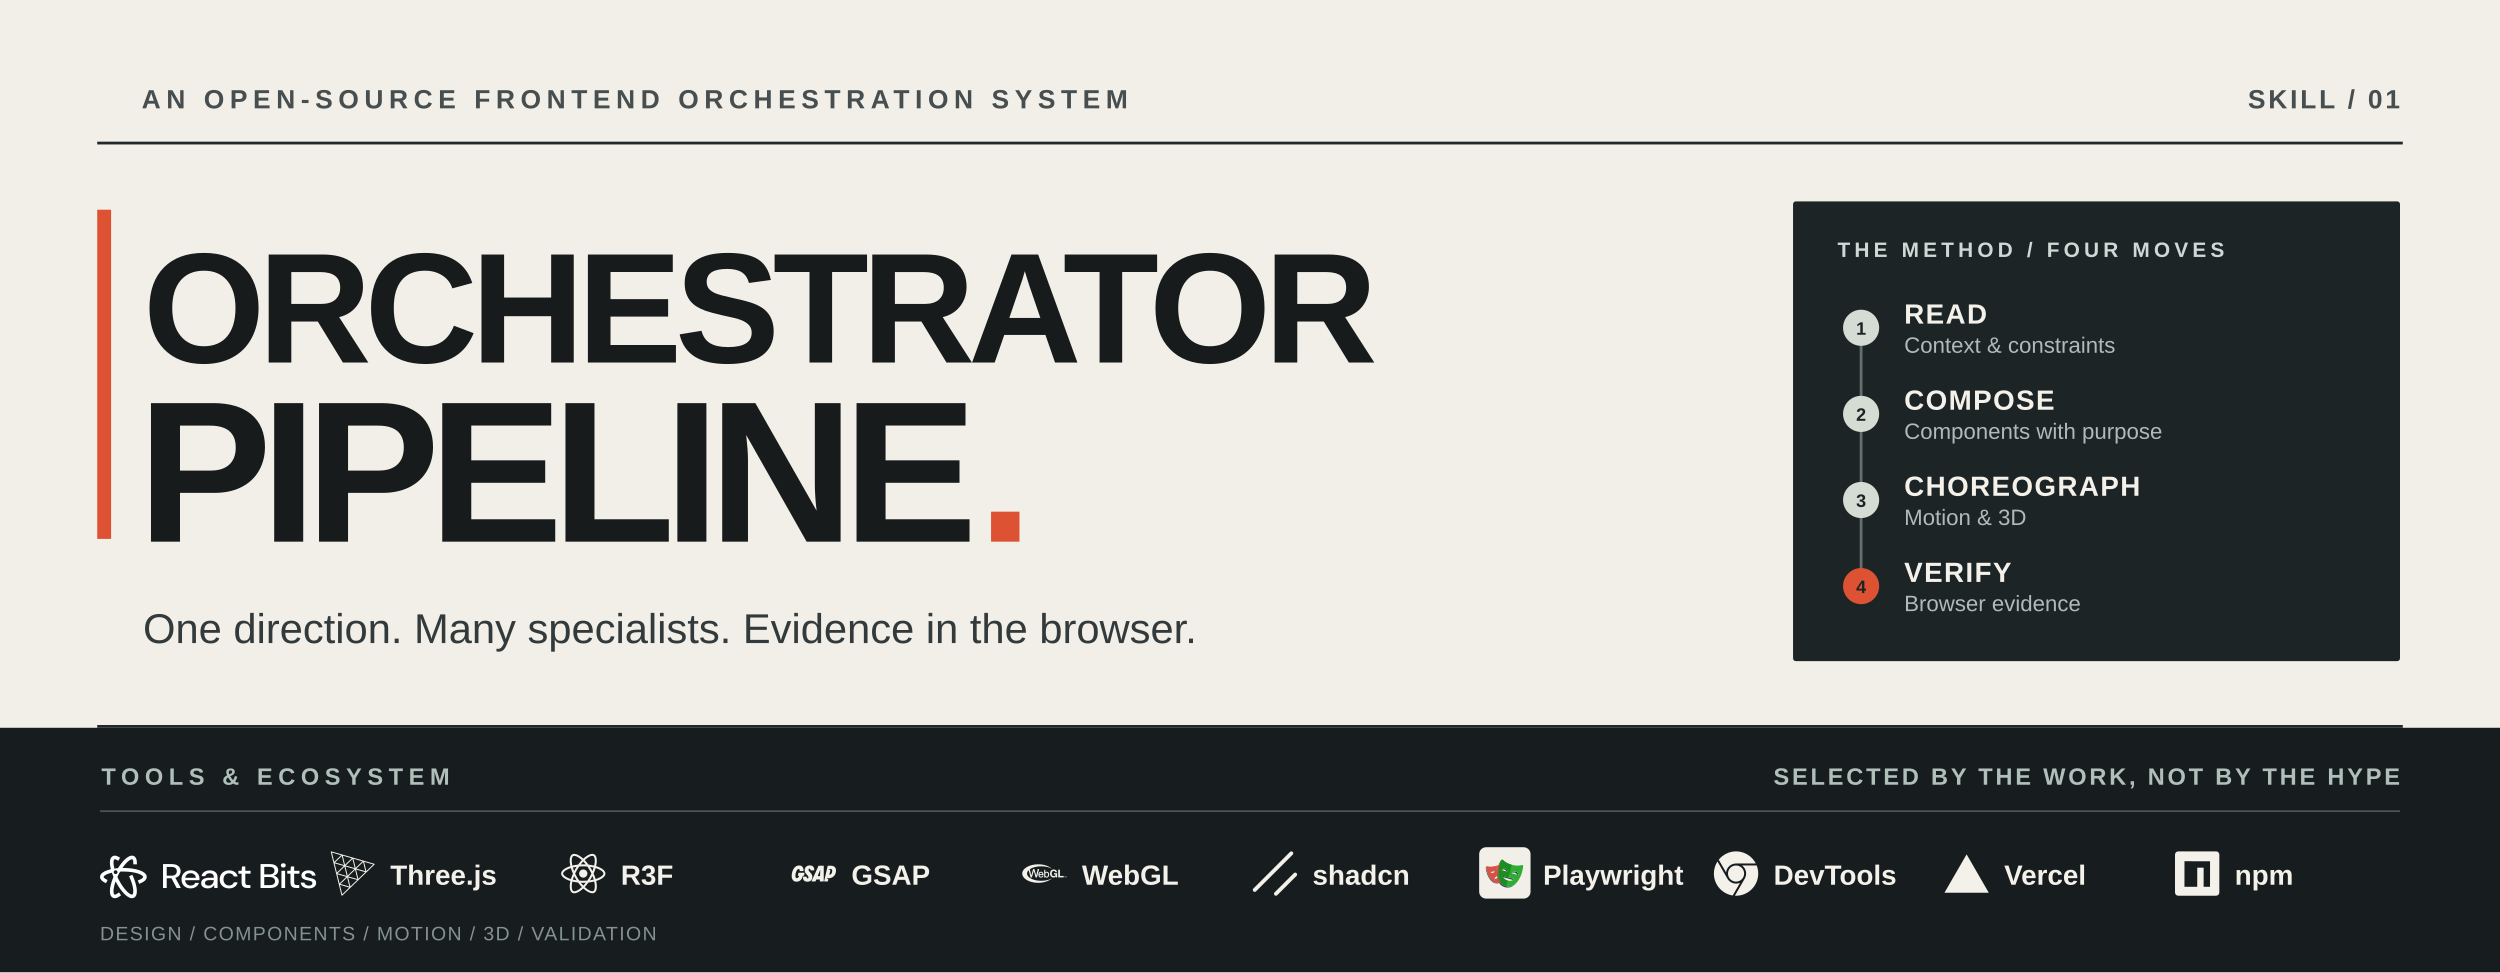
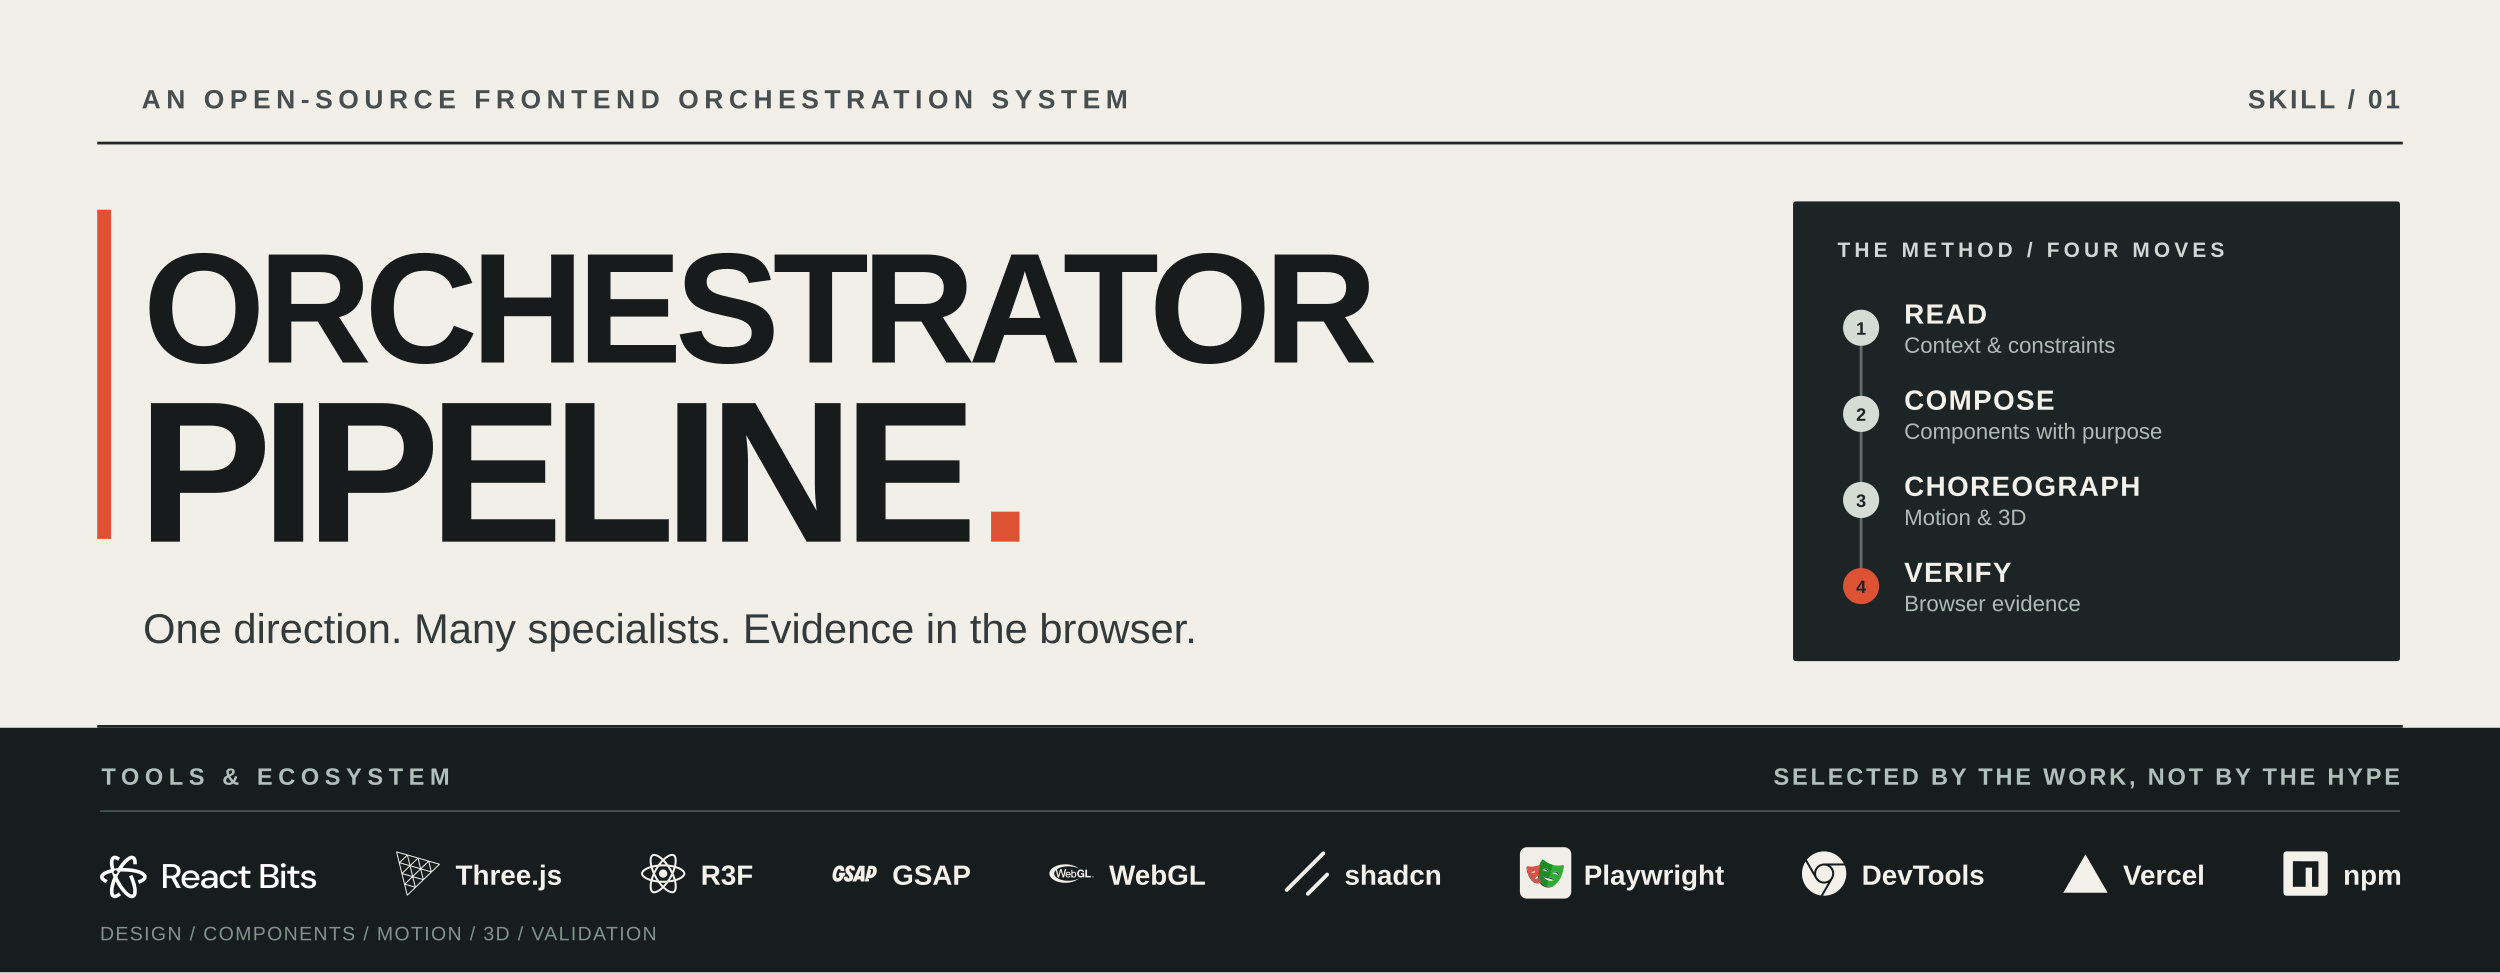
<svg xmlns="http://www.w3.org/2000/svg" width="1800" height="700" viewBox="0 0 1800 700" role="img" aria-labelledby="title desc">
  <rect width="1800" height="700" fill="#F1EFE8" />
  <path d="M70 103H1730M70 523H1730" stroke="#22272B" stroke-width="2" />
  <rect x="70" y="151" width="10" height="237" fill="#DC5232" />
  <text x="102" y="78" fill="#474E50" font-family="Arial,Helvetica,sans-serif" font-size="19" font-weight="700" letter-spacing="4">AN OPEN-SOURCE FRONTEND ORCHESTRATION SYSTEM</text>
  <text x="1728" y="78" fill="#474E50" text-anchor="end" font-family="Arial,Helvetica,sans-serif" font-size="19" font-weight="700" letter-spacing="2">SKILL  /  01</text>
  <text x="103" y="261" fill="#171B1C" font-family="Arial,Helvetica,sans-serif" font-size="113" font-weight="900" letter-spacing="-5">ORCHESTRATOR</text>
  <text x="99" y="390" fill="#171B1C" font-family="Arial,Helvetica,sans-serif" font-size="145" font-weight="900" letter-spacing="-8">PIPELINE<tspan fill="#DC5232">.</tspan>
  </text>
  <text x="103" y="463" fill="#333A3B" font-family="Arial,Helvetica,sans-serif" font-size="30" font-weight="500">One direction. Many specialists. Evidence in the browser.</text>
  <rect x="1291" y="145" width="437" height="331" rx="2" fill="#1D2425" />
  <text x="1323" y="185" fill="#CFD8D5" font-family="Arial,Helvetica,sans-serif" font-size="15" font-weight="700" letter-spacing="3">THE METHOD  /  FOUR MOVES</text>
  <path d="M1340 226V421" stroke="#636F6B" stroke-width="2" />
  <circle cx="1340" cy="236" r="13" fill="#D5DCD4" />
  <text x="1340" y="241" text-anchor="middle" fill="#1D2425" font-family="Arial,Helvetica,sans-serif" font-size="13" font-weight="800">1</text>
  <text x="1371" y="233" fill="#F3F1EA" font-family="Arial,Helvetica,sans-serif" font-size="20" font-weight="800" letter-spacing="1">READ</text>
  <text x="1371" y="254" fill="#AEBBB7" font-family="Arial,Helvetica,sans-serif" font-size="16">Context &amp; constraints</text>
  <circle cx="1340" cy="298" r="13" fill="#D5DCD4" />
  <text x="1340" y="303" text-anchor="middle" fill="#1D2425" font-family="Arial,Helvetica,sans-serif" font-size="13" font-weight="800">2</text>
  <text x="1371" y="295" fill="#F3F1EA" font-family="Arial,Helvetica,sans-serif" font-size="20" font-weight="800" letter-spacing="1">COMPOSE</text>
  <text x="1371" y="316" fill="#AEBBB7" font-family="Arial,Helvetica,sans-serif" font-size="16">Components with purpose</text>
  <circle cx="1340" cy="360" r="13" fill="#D5DCD4" />
  <text x="1340" y="365" text-anchor="middle" fill="#1D2425" font-family="Arial,Helvetica,sans-serif" font-size="13" font-weight="800">3</text>
  <text x="1371" y="357" fill="#F3F1EA" font-family="Arial,Helvetica,sans-serif" font-size="20" font-weight="800" letter-spacing="1">CHOREOGRAPH</text>
  <text x="1371" y="378" fill="#AEBBB7" font-family="Arial,Helvetica,sans-serif" font-size="16">Motion &amp; 3D</text>
  <circle cx="1340" cy="422" r="13" fill="#DC5232" />
  <text x="1340" y="427" text-anchor="middle" fill="#1D2425" font-family="Arial,Helvetica,sans-serif" font-size="13" font-weight="800">4</text>
  <text x="1371" y="419" fill="#F3F1EA" font-family="Arial,Helvetica,sans-serif" font-size="20" font-weight="800" letter-spacing="1">VERIFY</text>
  <text x="1371" y="440" fill="#AEBBB7" font-family="Arial,Helvetica,sans-serif" font-size="16">Browser evidence</text>
  <rect x="0" y="524" width="1800" height="176" fill="#171D1E" />
  <text x="73" y="565" fill="#B0BFBA" font-family="Arial,Helvetica,sans-serif" font-size="17" font-weight="700" letter-spacing="4">TOOLS &amp; ECOSYSTEM</text>
  <text x="1728" y="565" fill="#B0BFBA" text-anchor="end" font-family="Arial,Helvetica,sans-serif" font-size="17" font-weight="700" letter-spacing="2">SELECTED BY THE WORK, NOT BY THE HYPE</text>
  <path d="M72 584H1728" stroke="#556362" stroke-width="1" />
-   <g transform="translate(72 613)">
+   <g transform="translate(71.977 613)">
    <g transform="translate(0 3) scale(.145)">
      <path d="M63.472 2.816C72.603 -1.839 82.759 1.032 91.255 5.819L92.072 6.288L99.772 10.791L90.766 26.189L83.066 21.686L82.418 21.314C75.821 17.606 72.647 18.162 71.572 18.71L71.565 18.713C70.653 19.177 68.8 20.81 67.708 26.302C66.641 31.669 66.649 39.265 68.088 48.817C68.831 53.75 69.937 59.069 71.393 64.69C77.185 63.833 83.217 63.138 89.44 62.622C99.856 45.788 110.994 31.467 121.728 20.894C129.391 13.346 137.216 7.342 144.77 3.856C152.09 0.478 160.606 -1.145 168.377 2.622L168.747 2.805L168.765 2.814C174.428 5.71 178.015 10.726 180.128 16.221C182.215 21.65 183.069 28.012 183.102 34.735L183.146 43.654L165.307 43.741L165.264 34.822L165.25 33.818C165.146 28.881 164.461 25.182 163.478 22.623C162.458 19.971 161.34 19.055 160.652 18.701C159.732 18.238 157.315 17.712 152.244 20.052C147.271 22.347 141.129 26.823 134.245 33.603C126.874 40.864 119.074 50.35 111.397 61.57C112.961 61.548 114.533 61.535 116.111 61.535C146.356 61.535 174.11 65.609 194.612 72.442C204.816 75.843 213.718 80.09 220.252 85.238C226.685 90.308 232.063 97.301 232.063 106.132C232.063 113.742 228.031 120.018 222.88 124.779C217.73 129.539 210.733 133.515 202.762 136.805L194.518 140.209L187.711 123.721L195.955 120.317C202.849 117.471 207.745 114.477 210.771 111.68C213.796 108.883 214.225 107.012 214.225 106.132C214.224 105.109 213.61 102.716 209.211 99.25C204.911 95.862 198.137 92.42 188.972 89.365C170.734 83.286 144.972 79.374 116.111 79.374C110.604 79.374 105.21 79.517 99.959 79.79C97.333 84.342 94.758 89.082 92.258 93.986C90.182 98.059 88.229 102.108 86.4 106.112C87.872 109.335 89.423 112.588 91.055 115.858L92.269 118.265L92.27 118.268L93.505 120.667C106.318 145.309 120.98 165.594 134.247 178.662C141.129 185.441 147.271 189.914 152.242 192.206C157.32 194.548 159.735 194.015 160.652 193.55L160.813 193.462C161.658 192.961 163.081 191.565 164.133 187.594C165.25 183.373 165.62 177.309 164.875 169.477C163.391 153.885 157.687 133.277 147.94 110.906L144.378 102.729L160.732 95.603L164.295 103.781C174.527 127.267 180.918 149.757 182.634 167.788C183.488 176.768 183.234 185.146 181.377 192.16C179.524 199.158 175.743 205.879 168.756 209.442L168.751 209.444C160.883 213.45 152.211 211.835 144.772 208.405C137.218 204.921 129.392 198.919 121.729 191.371C106.699 176.567 90.878 154.408 77.362 128.284C72.75 141.178 69.632 153.146 68.083 163.438C66.645 172.991 66.638 180.59 67.706 185.959C68.731 191.108 70.424 192.866 71.384 193.449L71.565 193.551L71.574 193.555L71.715 193.621C73.273 194.293 77.887 194.496 86.978 188.051L94.253 182.892L104.571 197.444L97.295 202.603L96.344 203.267C86.437 210.069 74.25 214.943 63.472 209.447V209.448C55.601 205.441 51.809 197.474 50.21 189.44C48.586 181.281 48.842 171.421 50.442 160.784C52.848 144.799 58.473 125.899 66.903 106.112C63.857 98.962 61.179 91.927 58.885 85.105C53.219 86.36 47.982 87.788 43.251 89.365C34.086 92.42 27.311 95.862 23.012 99.25C18.613 102.716 17.998 105.109 17.998 106.132C17.998 107.672 19.619 111.78 28.98 116.879L29.91 117.376L37.813 121.51L29.546 137.316L21.643 133.182L20.616 132.636C10.035 126.894 0.16 118.231 0.16 106.132C0.16 97.301 5.538 90.308 11.971 85.238C18.504 80.089 27.406 75.843 37.61 72.442C42.605 70.778 48.03 69.278 53.816 67.96C52.362 62.202 51.233 56.684 50.448 51.475C48.846 40.84 48.589 30.981 50.212 22.822C51.81 14.788 55.601 6.823 63.472 2.816ZM77.439 72.901C72.16 72.901 67.882 77.18 67.882 82.458C67.882 87.736 72.161 92.014 77.439 92.014C82.716 92.014 86.995 87.736 86.995 82.458C86.995 77.18 82.716 72.901 77.439 72.901Z" fill="white" />
      <path d="M312.951 161.04V42.337H356.34C366.47 42.337 374.77 43.92 381.238 47.086C387.707 50.251 392.467 54.49 395.518 59.804C398.692 65.004 400.278 70.939 400.278 77.609C400.278 83.94 398.692 89.818 395.518 95.245C392.467 100.558 387.646 104.854 381.055 108.132C374.465 111.298 366.043 112.88 355.791 112.88H331.259V161.04H312.951ZM380.323 161.04L352.678 108.302H372.817L401.56 161.04H380.323ZM331.259 99.993H355.058C364.09 99.993 370.742 97.958 375.014 93.888C379.286 89.705 381.421 84.392 381.421 77.948C381.421 71.391 379.347 66.191 375.197 62.347C371.047 58.504 364.334 56.582 355.058 56.582H331.259V99.993Z" fill="white" />
      <path d="M450.106 163.074C441.319 163.074 433.508 161.209 426.673 157.478C419.838 153.748 414.468 148.548 410.562 141.878C406.778 135.208 404.887 127.464 404.887 118.646C404.887 109.602 406.778 101.745 410.562 95.075C414.468 88.292 419.838 83.035 426.673 79.305C433.508 75.461 441.441 73.539 450.473 73.539C459.504 73.539 467.255 75.404 473.723 79.135C480.192 82.866 485.196 87.84 488.736 94.058C492.275 100.162 494.045 106.945 494.045 114.407C494.045 115.537 493.984 116.781 493.862 118.137C493.862 119.381 493.801 120.794 493.679 122.377H418.251V110.337H475.737C475.371 103.215 472.808 97.675 468.048 93.719C463.288 89.649 457.368 87.614 450.29 87.614C445.285 87.614 440.709 88.688 436.559 90.836C432.409 92.871 429.053 95.923 426.49 99.993C424.049 103.95 422.828 108.98 422.828 115.085V119.833C422.828 126.164 424.049 131.534 426.49 135.943C429.053 140.238 432.409 143.517 436.559 145.778C440.709 147.926 445.224 149 450.106 149C455.965 149 460.786 147.813 464.569 145.439C468.353 143.065 471.16 139.843 472.991 135.773H491.299C489.712 140.973 487.027 145.665 483.243 149.848C479.46 153.917 474.761 157.139 469.146 159.513C463.654 161.887 457.307 163.074 450.106 163.074Z" fill="white" />
      <path d="M535.805 163.074C528.238 163.074 521.952 161.887 516.948 159.513C511.944 157.139 508.221 153.974 505.78 150.017C503.339 145.947 502.119 141.595 502.119 136.96C502.119 131.308 503.705 126.503 506.879 122.546C510.052 118.476 514.568 115.368 520.426 113.22C526.285 111.072 533.303 109.998 541.48 109.998H565.463C565.463 105.023 564.67 100.897 563.083 97.619C561.496 94.34 559.116 91.91 555.943 90.327C552.892 88.631 548.986 87.783 544.226 87.783C538.734 87.783 534.035 89.027 530.129 91.514C526.224 93.888 523.783 97.449 522.806 102.197H504.499C505.231 96.206 507.428 91.118 511.089 86.936C514.873 82.64 519.694 79.361 525.552 77.1C531.411 74.726 537.635 73.539 544.226 73.539C552.892 73.539 560.154 74.952 566.012 77.778C571.871 80.605 576.265 84.618 579.194 89.818C582.245 94.906 583.771 101.01 583.771 108.132V161.04H567.843L566.378 146.626C565.036 148.887 563.449 151.035 561.618 153.07C559.788 155.104 557.591 156.857 555.028 158.326C552.587 159.796 549.718 160.927 546.423 161.718C543.25 162.622 539.71 163.074 535.805 163.074ZM539.283 149.339C543.189 149.339 546.728 148.604 549.902 147.134C553.075 145.665 555.76 143.686 557.957 141.199C560.276 138.599 561.985 135.716 563.083 132.551C564.304 129.273 564.975 125.938 565.097 122.546V122.037H543.311C538.063 122.037 533.791 122.659 530.495 123.903C527.322 125.033 525.003 126.616 523.539 128.651C522.074 130.686 521.342 133.06 521.342 135.773C521.342 138.599 522.013 141.03 523.356 143.065C524.82 144.987 526.895 146.513 529.58 147.643C532.265 148.774 535.5 149.339 539.283 149.339Z" fill="white" />
      <path d="M640.642 163.074C631.732 163.074 623.799 161.209 616.842 157.478C609.885 153.635 604.392 148.378 600.365 141.708C596.459 135.038 594.506 127.294 594.506 118.476C594.506 109.545 596.459 101.745 600.365 95.075C604.392 88.292 609.885 83.035 616.842 79.305C623.799 75.461 631.732 73.539 640.642 73.539C651.87 73.539 661.268 76.252 668.835 81.679C676.402 87.105 681.223 94.453 683.298 103.723H664.258C663.038 98.749 660.231 94.906 655.837 92.192C651.565 89.479 646.439 88.123 640.458 88.123C635.576 88.123 631.061 89.31 626.911 91.684C622.761 93.945 619.405 97.336 616.842 101.858C614.401 106.267 613.18 111.75 613.18 118.307C613.18 123.168 613.912 127.52 615.377 131.364C616.842 135.095 618.794 138.26 621.235 140.86C623.799 143.46 626.728 145.439 630.023 146.795C633.318 148.039 636.797 148.661 640.458 148.661C644.486 148.661 648.087 148.095 651.26 146.965C654.555 145.721 657.301 143.913 659.498 141.539C661.817 139.164 663.404 136.338 664.258 133.06H683.298C681.223 142.104 676.402 149.395 668.835 154.935C661.268 160.361 651.87 163.074 640.642 163.074Z" fill="white" />
      <path d="M731.679 161.04C725.821 161.04 720.755 160.192 716.484 158.496C712.212 156.8 708.917 153.974 706.598 150.017C704.279 146.06 703.119 140.691 703.119 133.908V89.988H687.192V75.574H703.119L705.316 54.208H721.427V75.574H747.607V89.988H721.427V134.077C721.427 138.938 722.525 142.273 724.722 144.082C726.919 145.778 730.703 146.626 736.073 146.626H746.691V161.04H731.679Z" fill="white" />
      <path d="M797.245 161.04V42.337H844.661C853.571 42.337 861.016 43.694 866.997 46.407C872.977 49.007 877.432 52.625 880.361 57.26C883.412 61.782 884.938 66.926 884.938 72.691C884.938 78.683 883.535 83.714 880.727 87.783C877.92 91.853 874.198 95.019 869.56 97.28C865.044 99.427 860.162 100.671 854.914 101.01L857.477 99.314C863.091 99.427 868.217 100.841 872.855 103.554C877.493 106.154 881.155 109.659 883.84 114.067C886.525 118.476 887.867 123.338 887.867 128.651C887.867 134.756 886.281 140.295 883.107 145.269C879.934 150.13 875.235 153.974 869.011 156.8C862.786 159.626 855.158 161.04 846.126 161.04H797.245ZM815.552 146.965H843.746C851.801 146.965 858.026 145.269 862.42 141.878C866.936 138.373 869.194 133.455 869.194 127.125C869.194 120.907 866.875 115.933 862.237 112.202C857.721 108.472 851.435 106.606 843.38 106.606H815.552V146.965ZM815.552 93.549H842.647C850.337 93.549 856.195 91.91 860.223 88.631C864.251 85.24 866.264 80.605 866.264 74.726C866.264 69.074 864.251 64.608 860.223 61.33C856.195 57.938 850.154 56.243 842.098 56.243H815.552V93.549Z" fill="white" />
      <path d="M900.913 161.04V75.574H919.221V161.04H900.913ZM910.25 59.465C906.71 59.465 903.781 58.447 901.462 56.412C899.265 54.377 898.167 51.777 898.167 48.612C898.167 45.559 899.265 43.072 901.462 41.151C903.781 39.116 906.71 38.098 910.25 38.098C913.667 38.098 916.535 39.116 918.854 41.151C921.173 43.072 922.333 45.559 922.333 48.612C922.333 51.777 921.173 54.377 918.854 56.412C916.535 58.447 913.667 59.465 910.25 59.465Z" fill="white" />
      <path d="M974.326 161.04C968.468 161.04 963.403 160.192 959.131 158.496C954.859 156.8 951.564 153.974 949.245 150.017C946.926 146.06 945.767 140.691 945.767 133.908V89.988H929.839V75.574H945.767L947.964 54.208H964.074V75.574H990.254V89.988H964.074V134.077C964.074 138.938 965.173 142.273 967.37 144.082C969.567 145.778 973.35 146.626 978.72 146.626H989.339V161.04H974.326Z" fill="white" />
      <path d="M1036.99 163.074C1029.18 163.074 1022.34 161.887 1016.48 159.513C1010.63 157.139 1005.99 153.804 1002.57 149.508C999.153 145.213 997.078 140.182 996.346 134.416H1015.02C1015.63 137.13 1016.79 139.617 1018.5 141.878C1020.33 144.139 1022.77 145.947 1025.82 147.304C1028.99 148.661 1032.72 149.339 1036.99 149.339C1041.02 149.339 1044.31 148.83 1046.87 147.813C1049.56 146.682 1051.51 145.213 1052.73 143.404C1053.95 141.482 1054.56 139.447 1054.56 137.299C1054.56 134.134 1053.71 131.76 1052 130.177C1050.41 128.481 1047.97 127.181 1044.68 126.277C1041.5 125.259 1037.66 124.355 1033.14 123.564C1028.87 122.885 1024.72 121.981 1020.69 120.85C1016.79 119.607 1013.25 118.081 1010.08 116.272C1007.03 114.463 1004.58 112.202 1002.75 109.489C1000.92 106.663 1000.01 103.215 1000.01 99.145C1000.01 94.284 1001.41 89.931 1004.22 86.088C1007.03 82.131 1010.99 79.079 1016.12 76.931C1021.37 74.67 1027.53 73.539 1034.61 73.539C1044.86 73.539 1053.1 75.8 1059.32 80.322C1065.55 84.844 1069.21 91.231 1070.31 99.484H1052.55C1052.06 95.64 1050.23 92.701 1047.06 90.666C1043.88 88.518 1039.67 87.444 1034.43 87.444C1029.18 87.444 1025.15 88.405 1022.34 90.327C1019.54 92.249 1018.13 94.793 1018.13 97.958C1018.13 99.993 1018.93 101.802 1020.51 103.384C1022.1 104.967 1024.42 106.324 1027.47 107.454C1030.64 108.472 1034.49 109.432 1039 110.337C1045.47 111.467 1051.27 112.88 1056.39 114.576C1061.52 116.272 1065.61 118.759 1068.66 122.037C1071.71 125.316 1073.24 130.007 1073.24 136.112C1073.36 141.425 1071.9 146.117 1068.84 150.187C1065.91 154.257 1061.7 157.422 1056.21 159.683C1050.84 161.944 1044.43 163.074 1036.99 163.074Z" fill="white" />
    </g>
  </g>
-   <g transform="translate(238 613)">
+   <g transform="translate(285.016 613)">
    <g transform="scale(1.33)">
      <path d="M.38 0a.268.268 0 0 0-.256.332l2.894 11.716a.268.268 0 0 0 .01.04l2.89 11.708a.268.268 0 0 0 .447.128L23.802 7.15a.268.268 0 0 0-.112-.45l-5.784-1.667a.268.268 0 0 0-.123-.035L6.38 1.715a.268.268 0 0 0-.144-.04L.456.01A.268.268 0 0 0 .38 0zm.374.654L5.71 2.08 1.99 5.664zM6.61 2.34l4.864 1.4-3.65 3.515zm-.522.12l1.217 4.926-4.877-1.4zm6.28 1.538l4.878 1.404-3.662 3.53zm-.52.13l1.208 4.9-4.853-1.392zm6.3 1.534l4.947 1.424-3.715 3.574zm-.524.12l1.215 4.926-4.876-1.398zm-15.432.696l4.964 1.424-3.726 3.586zM8.047 8.15l4.877 1.4-3.66 3.527zm-.518.137l1.236 5.017-4.963-1.432zm6.274 1.535l4.965 1.425-3.73 3.586zm-.52.127l1.235 5.012-4.958-1.43zm-9.63 2.438l4.873 1.406-3.656 3.523zm5.854 1.687l4.863 1.403-3.648 3.51zm-.54.04l1.214 4.927-4.875-1.4zm-3.896 4.02l5.037 1.442-3.782 3.638z" fill="#F3F1EA" />
    </g>
    <text x="43" y="24" fill="#F3F1EA" font-family="Arial,Helvetica,sans-serif" font-size="20" font-weight="700">Three.js</text>
  </g>
-   <g transform="translate(404 613)">
+   <g transform="translate(461.529 613)">
    <g transform="scale(1.33)">
      <path d="M14.23 12.004a2.236 2.236 0 0 1-2.235 2.236 2.236 2.236 0 0 1-2.236-2.236 2.236 2.236 0 0 1 2.235-2.236 2.236 2.236 0 0 1 2.236 2.236zm2.648-10.69c-1.346 0-3.107.96-4.888 2.622-1.78-1.653-3.542-2.602-4.887-2.602-.41 0-.783.093-1.106.278-1.375.793-1.683 3.264-.973 6.365C1.98 8.917 0 10.42 0 12.004c0 1.59 1.99 3.097 5.043 4.03-.704 3.113-.39 5.588.988 6.38.32.187.69.275 1.102.275 1.345 0 3.107-.96 4.888-2.624 1.78 1.654 3.542 2.603 4.887 2.603.41 0 .783-.09 1.106-.275 1.374-.792 1.683-3.263.973-6.365C22.02 15.096 24 13.59 24 12.004c0-1.59-1.99-3.097-5.043-4.032.704-3.11.39-5.587-.988-6.38-.318-.184-.688-.277-1.092-.278zm-.005 1.09v.006c.225 0 .406.044.558.127.666.382.955 1.835.73 3.704-.054.46-.142.945-.25 1.44-.96-.236-2.006-.417-3.107-.534-.66-.905-1.345-1.727-2.035-2.447 1.592-1.48 3.087-2.292 4.105-2.295zm-9.77.02c1.012 0 2.514.808 4.11 2.28-.686.72-1.37 1.537-2.02 2.442-1.107.117-2.154.298-3.113.538-.112-.49-.195-.964-.254-1.42-.23-1.868.054-3.32.714-3.707.19-.09.4-.127.563-.132zm4.882 3.05c.455.468.91.992 1.36 1.564-.44-.02-.89-.034-1.345-.034-.46 0-.915.01-1.36.034.44-.572.895-1.096 1.345-1.565zM12 8.1c.74 0 1.477.034 2.202.093.406.582.802 1.203 1.183 1.86.372.64.71 1.29 1.018 1.946-.308.655-.646 1.31-1.013 1.95-.38.66-.773 1.288-1.18 1.87-.728.063-1.466.098-2.21.098-.74 0-1.477-.035-2.202-.093-.406-.582-.802-1.204-1.183-1.86-.372-.64-.71-1.29-1.018-1.946.303-.657.646-1.313 1.013-1.954.38-.66.773-1.286 1.18-1.868.728-.064 1.466-.098 2.21-.098zm-3.635.254c-.24.377-.48.763-.704 1.16-.225.39-.435.782-.635 1.174-.265-.656-.49-1.31-.676-1.947.64-.15 1.315-.283 2.015-.386zm7.26 0c.695.103 1.365.23 2.006.387-.18.632-.405 1.282-.66 1.933-.2-.39-.41-.783-.64-1.174-.225-.392-.465-.774-.705-1.146zm3.063.675c.484.15.944.317 1.375.498 1.732.74 2.852 1.708 2.852 2.476-.005.768-1.125 1.74-2.857 2.475-.42.18-.88.342-1.355.493-.28-.958-.646-1.956-1.1-2.98.45-1.017.81-2.01 1.085-2.964zm-13.395.004c.278.96.645 1.957 1.1 2.98-.45 1.017-.812 2.01-1.086 2.964-.484-.15-.944-.318-1.37-.5-1.732-.737-2.852-1.706-2.852-2.474 0-.768 1.12-1.742 2.852-2.476.42-.18.88-.342 1.356-.494zm11.678 4.28c.265.657.49 1.312.676 1.948-.64.157-1.316.29-2.016.39.24-.375.48-.762.705-1.158.225-.39.435-.788.636-1.18zm-9.945.02c.2.392.41.783.64 1.175.23.39.465.772.705 1.143-.695-.102-1.365-.23-2.006-.386.18-.63.406-1.282.66-1.933zM17.92 16.32c.112.493.2.968.254 1.423.23 1.868-.054 3.32-.714 3.708-.147.09-.338.128-.563.128-1.012 0-2.514-.807-4.11-2.28.686-.72 1.37-1.536 2.02-2.44 1.107-.118 2.154-.3 3.113-.54zm-11.83.01c.96.234 2.006.415 3.107.532.66.905 1.345 1.727 2.035 2.446-1.595 1.483-3.092 2.295-4.11 2.295-.22-.005-.406-.05-.553-.132-.666-.38-.955-1.834-.73-3.703.054-.46.142-.944.25-1.438zm4.56.64c.44.02.89.034 1.345.034.46 0 .915-.01 1.36-.034-.44.572-.895 1.095-1.345 1.565-.455-.47-.91-.993-1.36-1.565z" fill="#F3F1EA" />
    </g>
    <text x="43" y="24" fill="#F3F1EA" font-family="Arial,Helvetica,sans-serif" font-size="20" font-weight="700">R3F</text>
  </g>
-   <g transform="translate(570 613)">
+   <g transform="translate(599.382 613)">
    <g transform="scale(1.33)">
      <path d="M9.83,7.59C10.647,7.595 11.267,7.828 11.672,8.282C12.055,8.713 12.239,9.336 12.219,10.132L12.205,10.193C12.197,10.211 12.185,10.229 12.17,10.243C12.14,10.272 12.099,10.288 12.057,10.288L10.398,10.288C10.29,10.288 10.199,10.2 10.199,10.093C10.199,9.669 10.071,9.435 9.809,9.383L9.689,9.372C9.347,9.372 9.125,9.583 9.119,9.951C9.112,10.361 9.344,10.734 10.004,11.374C10.872,12.19 11.221,12.913 11.204,13.867C11.177,15.411 10.127,16.41 8.531,16.41C7.716,16.41 7.093,16.191 6.678,15.761C6.258,15.324 6.066,14.683 6.106,13.855C6.108,13.813 6.125,13.772 6.155,13.743C6.185,13.714 6.226,13.698 6.267,13.698L7.983,13.698C8.007,13.699 8.03,13.705 8.052,13.715C8.073,13.726 8.092,13.741 8.107,13.76C8.12,13.775 8.129,13.793 8.135,13.813C8.14,13.832 8.141,13.853 8.137,13.873C8.118,14.171 8.171,14.394 8.288,14.518C8.363,14.598 8.469,14.639 8.599,14.639C8.916,14.639 9.102,14.414 9.109,14.024C9.115,13.687 9.007,13.39 8.427,12.792C7.676,12.058 7.003,11.3 7.024,10.108C7.037,9.416 7.311,8.784 7.798,8.327C8.312,7.845 9.014,7.59 9.83,7.59ZM4.047,7.618C4.794,7.612 5.381,7.842 5.789,8.303C6.221,8.79 6.44,9.524 6.441,10.485C6.44,10.527 6.422,10.567 6.392,10.597C6.362,10.626 6.322,10.643 6.28,10.643L4.479,10.643C4.448,10.642 4.417,10.629 4.395,10.607C4.373,10.584 4.361,10.553 4.36,10.522C4.346,9.899 4.172,9.576 3.828,9.538L3.757,9.534C3.067,9.535 2.66,10.472 2.444,10.992C2.142,11.719 1.988,12.507 2.018,13.293C2.033,13.659 2.092,14.173 2.438,14.386C2.746,14.575 3.185,14.45 3.451,14.24C3.716,14.031 3.93,13.669 4.02,13.339C4.033,13.293 4.033,13.258 4.021,13.241C4.015,13.233 4.003,13.229 3.989,13.226L3.485,13.222C3.461,13.222 3.436,13.216 3.414,13.206C3.392,13.196 3.372,13.181 3.356,13.162C3.344,13.148 3.335,13.13 3.331,13.112C3.327,13.093 3.327,13.074 3.331,13.056L3.647,11.682C3.663,11.611 3.726,11.558 3.804,11.548L3.804,11.545L6.839,11.545C6.846,11.545 6.854,11.545 6.86,11.546C6.939,11.556 6.995,11.63 6.994,11.71L6.994,11.714L6.678,13.085C6.661,13.163 6.583,13.22 6.494,13.22L6.113,13.22C6.1,13.22 6.086,13.225 6.075,13.233C6.064,13.241 6.056,13.253 6.052,13.266C5.7,14.46 5.223,15.282 4.594,15.775C4.058,16.195 3.399,16.391 2.517,16.391C1.725,16.391 1.191,16.136 0.738,15.633C0.14,14.967 -0.107,13.879 0.043,12.566C0.313,10.103 1.589,7.618 4.047,7.618ZM21.016,7.75C23.026,7.75 24.03,8.662 23.999,10.461C23.962,12.569 22.678,14.119 20.745,14.477C20.47,14.527 20.191,14.547 19.912,14.545L18.978,14.541C18.963,14.541 18.948,14.547 18.937,14.558C18.926,14.568 18.92,14.583 18.92,14.598C18.92,14.608 18.922,14.618 18.928,14.627C18.933,14.636 18.941,14.643 18.95,14.648L19.744,15.062C19.809,15.096 19.835,15.153 19.82,15.226C19.815,15.249 19.618,16.139 19.613,16.159C19.596,16.237 19.533,16.282 19.442,16.282L17.739,16.282C17.715,16.282 17.69,16.277 17.668,16.267C17.646,16.257 17.626,16.241 17.61,16.223C17.598,16.208 17.589,16.191 17.585,16.173C17.58,16.155 17.581,16.135 17.585,16.116L19.481,7.875C19.5,7.789 19.581,7.751 19.653,7.751L21.016,7.75ZM17.273,7.762C17.292,7.77 17.31,7.781 17.324,7.795C17.338,7.81 17.351,7.828 17.358,7.847C17.366,7.866 17.369,7.886 17.369,7.906L17.358,16.119C17.361,16.138 17.36,16.158 17.355,16.177C17.35,16.196 17.34,16.213 17.328,16.228C17.313,16.245 17.295,16.259 17.274,16.268C17.254,16.277 17.232,16.282 17.21,16.281L15.397,16.281C15.377,16.282 15.356,16.277 15.337,16.27C15.318,16.262 15.3,16.25 15.286,16.236C15.272,16.221 15.26,16.204 15.253,16.185C15.245,16.166 15.241,16.146 15.241,16.125L15.28,15.328C15.282,15.241 15.28,15.217 15.229,15.211L15.161,15.209L13.447,15.209C13.323,15.209 13.314,15.22 13.27,15.334L12.914,16.191C12.882,16.252 12.818,16.281 12.722,16.281L10.927,16.281C10.818,16.281 10.74,16.173 10.781,16.072L14.499,7.873C14.524,7.824 14.562,7.75 14.648,7.75L17.214,7.75C17.234,7.75 17.254,7.754 17.273,7.762ZM15.5,9.985C15.492,9.953 15.466,9.956 15.445,9.998C15.43,10.028 15.416,10.06 15.405,10.091L14.121,13.274C14.114,13.294 14.109,13.31 14.105,13.322C14.104,13.328 14.103,13.335 14.104,13.341C14.105,13.347 14.108,13.353 14.111,13.358C14.115,13.363 14.12,13.367 14.126,13.37C14.131,13.373 14.137,13.376 14.143,13.376L15.215,13.39C15.334,13.38 15.34,13.374 15.352,13.253C15.354,13.21 15.506,10.022 15.5,9.985ZM20.112,9.582C20.097,9.582 20.083,9.588 20.072,9.599C20.061,9.609 20.055,9.624 20.054,9.639C20.054,9.649 20.057,9.659 20.062,9.668C20.068,9.677 20.075,9.685 20.084,9.69C20.097,9.697 20.869,10.104 20.926,10.135C20.968,10.158 20.969,10.198 20.955,10.267C20.948,10.298 20.415,12.642 20.416,12.644C20.419,12.647 20.435,12.655 20.515,12.655L20.551,12.655C21.446,12.619 21.934,11.561 21.952,10.534C21.961,9.979 21.772,9.638 21.429,9.588L21.358,9.582L20.112,9.582Z" fill="#F3F1EA" />
    </g>
    <text x="43" y="24" fill="#F3F1EA" font-family="Arial,Helvetica,sans-serif" font-size="20" font-weight="700">GSAP</text>
  </g>
-   <g transform="translate(736 613)">
+   <g transform="translate(755.535 613)">
    <g transform="scale(1.33)">
      <path d="M3.489 10.164c-.565.548-.885 1.172-.885 1.835 0 2.167 3.415 3.921 7.631 3.921 2.339 0 4.437-.484 5.837-1.335-1.533 1.426-4.265 2.43-7.385 2.43C3.89 17.015 0 14.769 0 11.999s3.89-5.014 8.689-5.014c3.131.002 5.872 1.009 7.398 2.444-1.399-.856-3.504-1.351-5.852-1.351-2.506 0-4.73.621-6.121 1.579l.785 3.395.971-3.481h.737l.971 3.481.805-3.481h.805L7.953 14.11h-.717l-.991-3.566L5.24 14.11h-.714zm19.839 3.48h-.162v.424h-.142v-.424h-.164v-.122h.468zm.064-.122h.209l.095.364.096-.364H24v.546h-.133v-.415h-.002l-.113.415h-.109l-.115-.415h-.003v.415h-.133zm-5.699.515c-.2.084-.399.126-.601.126-.319 0-.608-.055-.863-.166q-.383-.167-.645-.459c-.175-.195-.311-.424-.404-.688-.093-.263-.14-.547-.14-.851 0-.313.047-.601.14-.869.093-.269.226-.502.402-.699.175-.2.39-.355.645-.468s.541-.171.863-.171c.215 0 .421.034.621.098.199.064.381.16.543.284s.295.279.399.463.169.395.193.632h-.874c-.055-.233-.159-.408-.315-.525-.155-.118-.343-.176-.567-.176-.207 0-.382.04-.526.12s-.262.187-.35.322a1.41 1.41 0 0 0-.196.459c-.039.171-.062.348-.062.532 0 .175.02.346.062.512.04.167.107.315.196.448.088.133.206.24.35.32s.319.119.526.119c.303 0 .539-.077.705-.23s.262-.375.29-.668h-.922v-.689h1.75v2.255h-.584l-.093-.472c-.162.21-.344.357-.543.441m2.708-4.14v3.395h2.033v.774h-2.949V9.897zm-9.204 1.585c.109.151.191.337.251.557.053.21.08.452.08.716v.047H9.372c.011.41.164.876.807.876.45 0 .703-.344.719-.537l.002-.042h.592l-.007.051c-.008.075-.051.222-.135.377-.049.086-.104.166-.166.239a1.3 1.3 0 0 1-.248.218c-.071.046-.158.1-.287.139-.148.047-.326.069-.543.069-.415 0-.763-.151-1.007-.434a1.43 1.43 0 0 1-.266-.482c-.06-.182-.091-.386-.091-.601 0-.485.12-.896.348-1.186.125-.158.278-.28.457-.362.191-.086.41-.131.654-.131.218 0 .413.043.581.127.165.082.304.202.415.359m-1.064.047c-.402 0-.741.357-.765.785h1.543c-.046-.528-.302-.785-.778-.785m4.373.388c.058.182.086.381.084.588 0 .19-.022.385-.064.563-.049.206-.122.39-.22.545-.11.178-.252.318-.419.415-.186.109-.408.164-.654.164-.228 0-.426-.057-.585-.173a.89.89 0 0 1-.198-.193v.282h-.561V9.983h.59v1.393c.093-.111.202-.2.324-.262.146-.078.313-.118.497-.12.199 0 .383.04.547.118.158.075.295.184.408.324.109.135.193.297.251.481m-.53.67c0-.2-.013-.459-.111-.672-.12-.26-.335-.384-.654-.384-.3 0-.506.135-.628.417-.084.195-.126.452-.126.785 0 .696.412.942.765.942.244 0 .435-.102.565-.303.125-.191.189-.462.189-.785" fill="#F3F1EA" />
    </g>
    <text x="43" y="24" fill="#F3F1EA" font-family="Arial,Helvetica,sans-serif" font-size="20" font-weight="700">WebGL</text>
  </g>
-   <g transform="translate(902 613)">
+   <g transform="translate(925.028 613)">
    <g transform="scale(1.33)">
      <path d="M22.219 11.784 11.784 22.219c-.407.407-.407 1.068 0 1.476.407.407 1.068.407 1.476 0L23.695 13.26c.407-.408.407-1.069 0-1.476-.408-.407-1.069-.407-1.476 0ZM20.132.305.305 20.132c-.407.407-.407 1.068 0 1.476.408.407 1.069.407 1.476 0L21.608 1.781c.407-.407.407-1.068 0-1.476-.408-.407-1.069-.407-1.476 0Z" fill="#F3F1EA" />
    </g>
    <text x="43" y="24" fill="#F3F1EA" font-family="Arial,Helvetica,sans-serif" font-size="20" font-weight="700">shadcn</text>
  </g>
-   <g transform="translate(1068 613)">
+   <g transform="translate(1097.321 613)">
    <rect x="-3" y="-3" width="37" height="37" rx="5" fill="#F1EFE8" />
    <g transform="scale(.078)">
      <path d="M136.444 221.556C123.558 225.213 115.104 231.625 109.535 238.032C114.869 233.364 122.014 229.08 131.652 226.348C141.51 223.554 149.92 223.574 156.869 224.915V219.481C150.941 218.939 144.145 219.371 136.444 221.556ZM108.946 175.876L61.09 188.484C61.09 188.484 61.962 189.716 63.577 191.36L104.153 180.668C104.153 180.668 103.578 188.077 98.585 194.705C108.03 187.559 108.946 175.876 108.946 175.876ZM149.005 288.347C81.658 306.486 46.027 228.438 35.24 187.928C30.256 169.229 28.08 155.067 27.5 145.928C27.438 144.979 27.466 144.179 27.534 143.446C24.04 143.657 22.367 145.473 22.708 150.721C23.288 159.855 25.463 174.016 30.447 192.721C41.23 233.225 76.866 311.273 144.213 293.134C158.872 289.185 169.885 281.992 178.152 272.81C170.532 279.692 160.995 285.112 149.005 288.347ZM161.661 128.11V132.903H188.077C187.535 131.206 186.989 129.677 186.447 128.11H161.661Z" fill="#2D4552" />
      <path d="M193.981 167.584C205.861 170.958 212.144 179.287 215.465 186.658L228.711 190.42C228.711 190.42 226.904 164.623 203.57 157.995C181.741 151.793 168.308 170.124 166.674 172.496C173.024 167.972 182.297 164.268 193.981 167.584ZM299.422 186.777C277.573 180.547 264.145 198.916 262.535 201.255C268.89 196.736 278.158 193.031 289.837 196.362C301.698 199.741 307.976 208.06 311.307 215.436L324.572 219.212C324.572 219.212 322.736 193.41 299.422 186.777ZM286.262 254.795L176.072 223.99C176.072 223.99 177.265 230.038 181.842 237.869L274.617 263.805C282.255 259.386 286.262 254.795 286.262 254.795ZM209.867 321.102C122.618 297.71 133.166 186.543 147.284 133.865C153.097 112.156 159.073 96.02 164.029 85.204C161.072 84.595 158.623 86.153 156.203 91.075C150.941 101.747 144.212 119.124 137.7 143.45C123.586 196.127 113.038 307.29 200.283 330.682C241.406 341.699 273.442 324.955 297.323 298.659C274.655 319.19 245.714 330.701 209.867 321.102Z" fill="#2D4552" />
      <path d="M161.661 262.296V239.863L99.332 257.537C99.332 257.537 103.938 230.777 136.444 221.556C146.302 218.762 154.713 218.781 161.661 220.123V128.11H192.869C189.471 117.61 186.184 109.526 183.423 103.909C178.856 94.612 174.174 100.775 163.545 109.665C156.059 115.919 137.139 129.261 108.668 136.933C80.197 144.61 57.179 142.574 47.575 140.911C33.96 138.562 26.839 135.572 27.505 145.928C28.085 155.062 30.261 169.224 35.245 187.928C46.027 228.433 81.663 306.481 149.01 288.342C166.602 283.602 179.019 274.233 187.626 262.291H161.661V262.296ZM61.085 188.484L108.946 175.876C108.946 175.876 107.551 194.288 89.609 199.018C71.661 203.743 61.085 188.484 61.085 188.484Z" fill="#E2574C" />
      <path d="M341.786 129.174C329.345 131.355 299.498 134.072 262.612 124.185C225.716 114.304 201.236 97.022 191.537 88.899C177.788 77.383 171.74 69.38 165.788 81.486C160.526 92.163 153.797 109.54 147.284 133.866C133.171 186.543 122.623 297.706 209.867 321.098C297.093 344.47 343.53 242.92 357.644 190.238C364.157 165.917 367.013 147.5 367.799 135.625C368.695 122.173 359.455 126.078 341.786 129.174ZM166.497 172.756C166.497 172.756 180.246 151.372 203.565 158C226.899 164.628 228.706 190.425 228.706 190.425L166.497 172.756ZM223.42 268.713C182.403 256.698 176.077 223.99 176.077 223.99L286.262 254.796C286.262 254.791 264.021 280.578 223.42 268.713ZM262.377 201.495C262.377 201.495 276.107 180.126 299.422 186.773C322.736 193.411 324.572 219.208 324.572 219.208L262.377 201.495Z" fill="#2EAD33" />
      <path d="M139.88 246.04L99.332 257.532C99.332 257.532 103.737 232.44 133.607 222.496L110.647 136.33L108.663 136.933C80.192 144.611 57.174 142.574 47.57 140.911C33.955 138.563 26.834 135.572 27.5 145.929C28.08 155.063 30.256 169.224 35.24 187.929C46.023 228.433 81.658 306.481 149.005 288.342L150.989 287.719L139.88 246.04ZM61.085 188.485L108.946 175.876C108.946 175.876 107.551 194.288 89.609 199.018C71.662 203.743 61.085 188.485 61.085 188.485Z" fill="#D65348" />
      <path d="M225.27 269.163L223.415 268.712C182.398 256.698 176.072 223.99 176.072 223.99L232.89 239.872L262.971 124.281L262.607 124.185C225.711 114.304 201.232 97.022 191.532 88.899C177.783 77.383 171.735 69.38 165.783 81.486C160.526 92.163 153.797 109.54 147.284 133.866C133.171 186.543 122.623 297.706 209.867 321.097L211.655 321.5L225.27 269.163ZM166.497 172.756C166.497 172.756 180.246 151.372 203.565 158C226.899 164.628 228.706 190.425 228.706 190.425L166.497 172.756Z" fill="#1D8D22" />
      <path d="M141.946 245.451L131.072 248.537C133.641 263.019 138.169 276.917 145.276 289.195C146.513 288.922 147.74 288.687 149 288.342C152.302 287.451 155.364 286.348 158.312 285.145C150.371 273.361 145.118 259.789 141.946 245.451ZM137.7 143.451C132.112 164.307 127.113 194.326 128.489 224.436C130.952 223.367 133.554 222.371 136.444 221.551L138.457 221.101C136.003 188.939 141.308 156.165 147.284 133.866C148.799 128.225 150.318 122.978 151.832 118.085C149.393 119.637 146.767 121.228 143.776 122.867C141.759 129.093 139.722 135.898 137.7 143.451Z" fill="#C04B41" />
    </g>
    <text x="43" y="24" fill="#F3F1EA" font-family="Arial,Helvetica,sans-serif" font-size="20" font-weight="700">Playwright</text>
  </g>
-   <g transform="translate(1234 613)">
+   <g transform="translate(1297.414 613)">
    <g transform="scale(1.33)">
      <path d="M12 0C8.21 0 4.831 1.757 2.632 4.501l3.953 6.848A5.454 5.454 0 0 1 12 6.545h10.691A12 12 0 0 0 12 0zM1.931 5.47A11.943 11.943 0 0 0 0 12c0 6.012 4.42 10.991 10.189 11.864l3.953-6.847a5.45 5.45 0 0 1-6.865-2.29zm13.342 2.166a5.446 5.446 0 0 1 1.45 7.09l.002.001h-.002l-5.344 9.257c.206.01.413.016.621.016 6.627 0 12-5.373 12-12 0-1.54-.29-3.011-.818-4.364zM12 16.364a4.364 4.364 0 1 1 0-8.728 4.364 4.364 0 0 1 0 8.728Z" fill="#F3F1EA" />
    </g>
    <text x="43" y="24" fill="#F3F1EA" font-family="Arial,Helvetica,sans-serif" font-size="20" font-weight="700">DevTools</text>
  </g>
-   <g transform="translate(1400 613)">
+   <g transform="translate(1485.567 613)">
    <g transform="scale(1.33)">
      <path d="m12 1.608 12 20.784H0Z" fill="#F3F1EA" />
    </g>
    <text x="43" y="24" fill="#F3F1EA" font-family="Arial,Helvetica,sans-serif" font-size="20" font-weight="700">Vercel</text>
  </g>
-   <g transform="translate(1566 613)">
+   <g transform="translate(1644.060 613)">
    <g transform="scale(1.33)">
      <path d="M1.763 0C.786 0 0 .786 0 1.763v20.474C0 23.214.786 24 1.763 24h20.474c.977 0 1.763-.786 1.763-1.763V1.763C24 .786 23.214 0 22.237 0zM5.13 5.323l13.837.019-.009 13.836h-3.464l.01-10.382h-3.456L12.04 19.17H5.113z" fill="#F3F1EA" />
    </g>
    <text x="43" y="24" fill="#F3F1EA" font-family="Arial,Helvetica,sans-serif" font-size="20" font-weight="700">npm</text>
  </g>
  <text x="72" y="677" fill="#83938E" font-family="Arial,Helvetica,sans-serif" font-size="14" letter-spacing="1">DESIGN  /  COMPONENTS  /  MOTION  /  3D  /  VALIDATION</text>
</svg>
